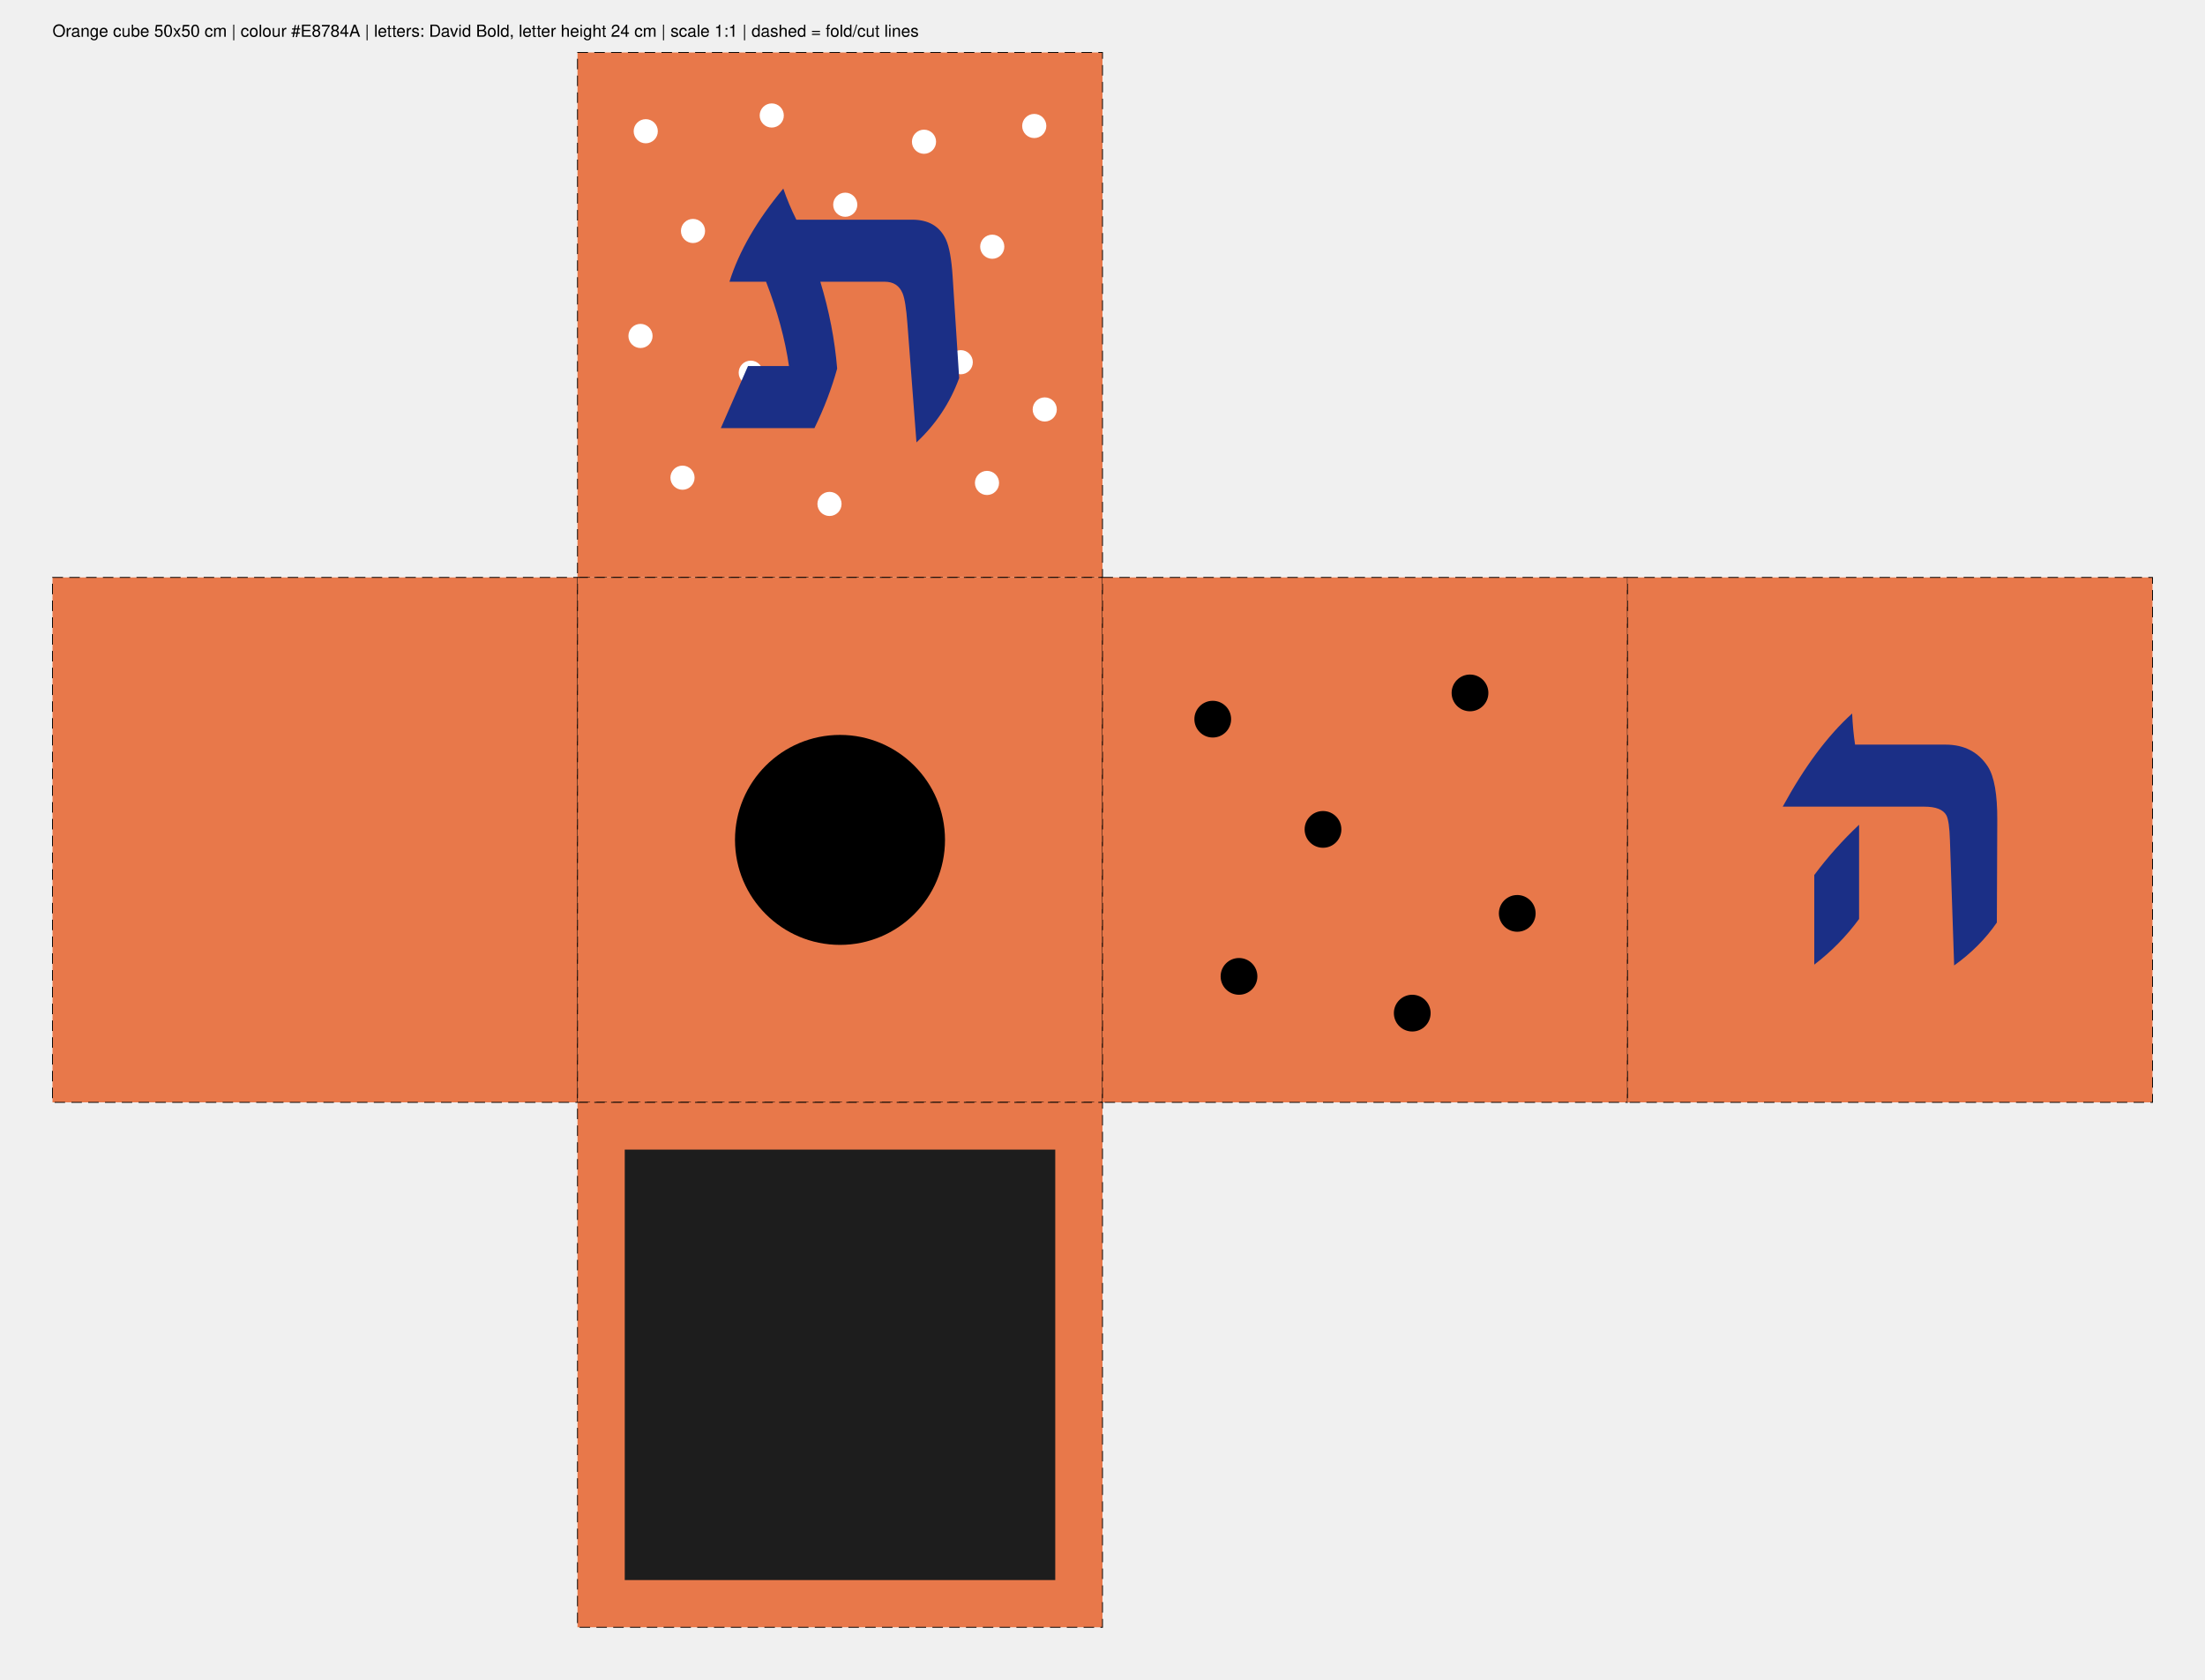
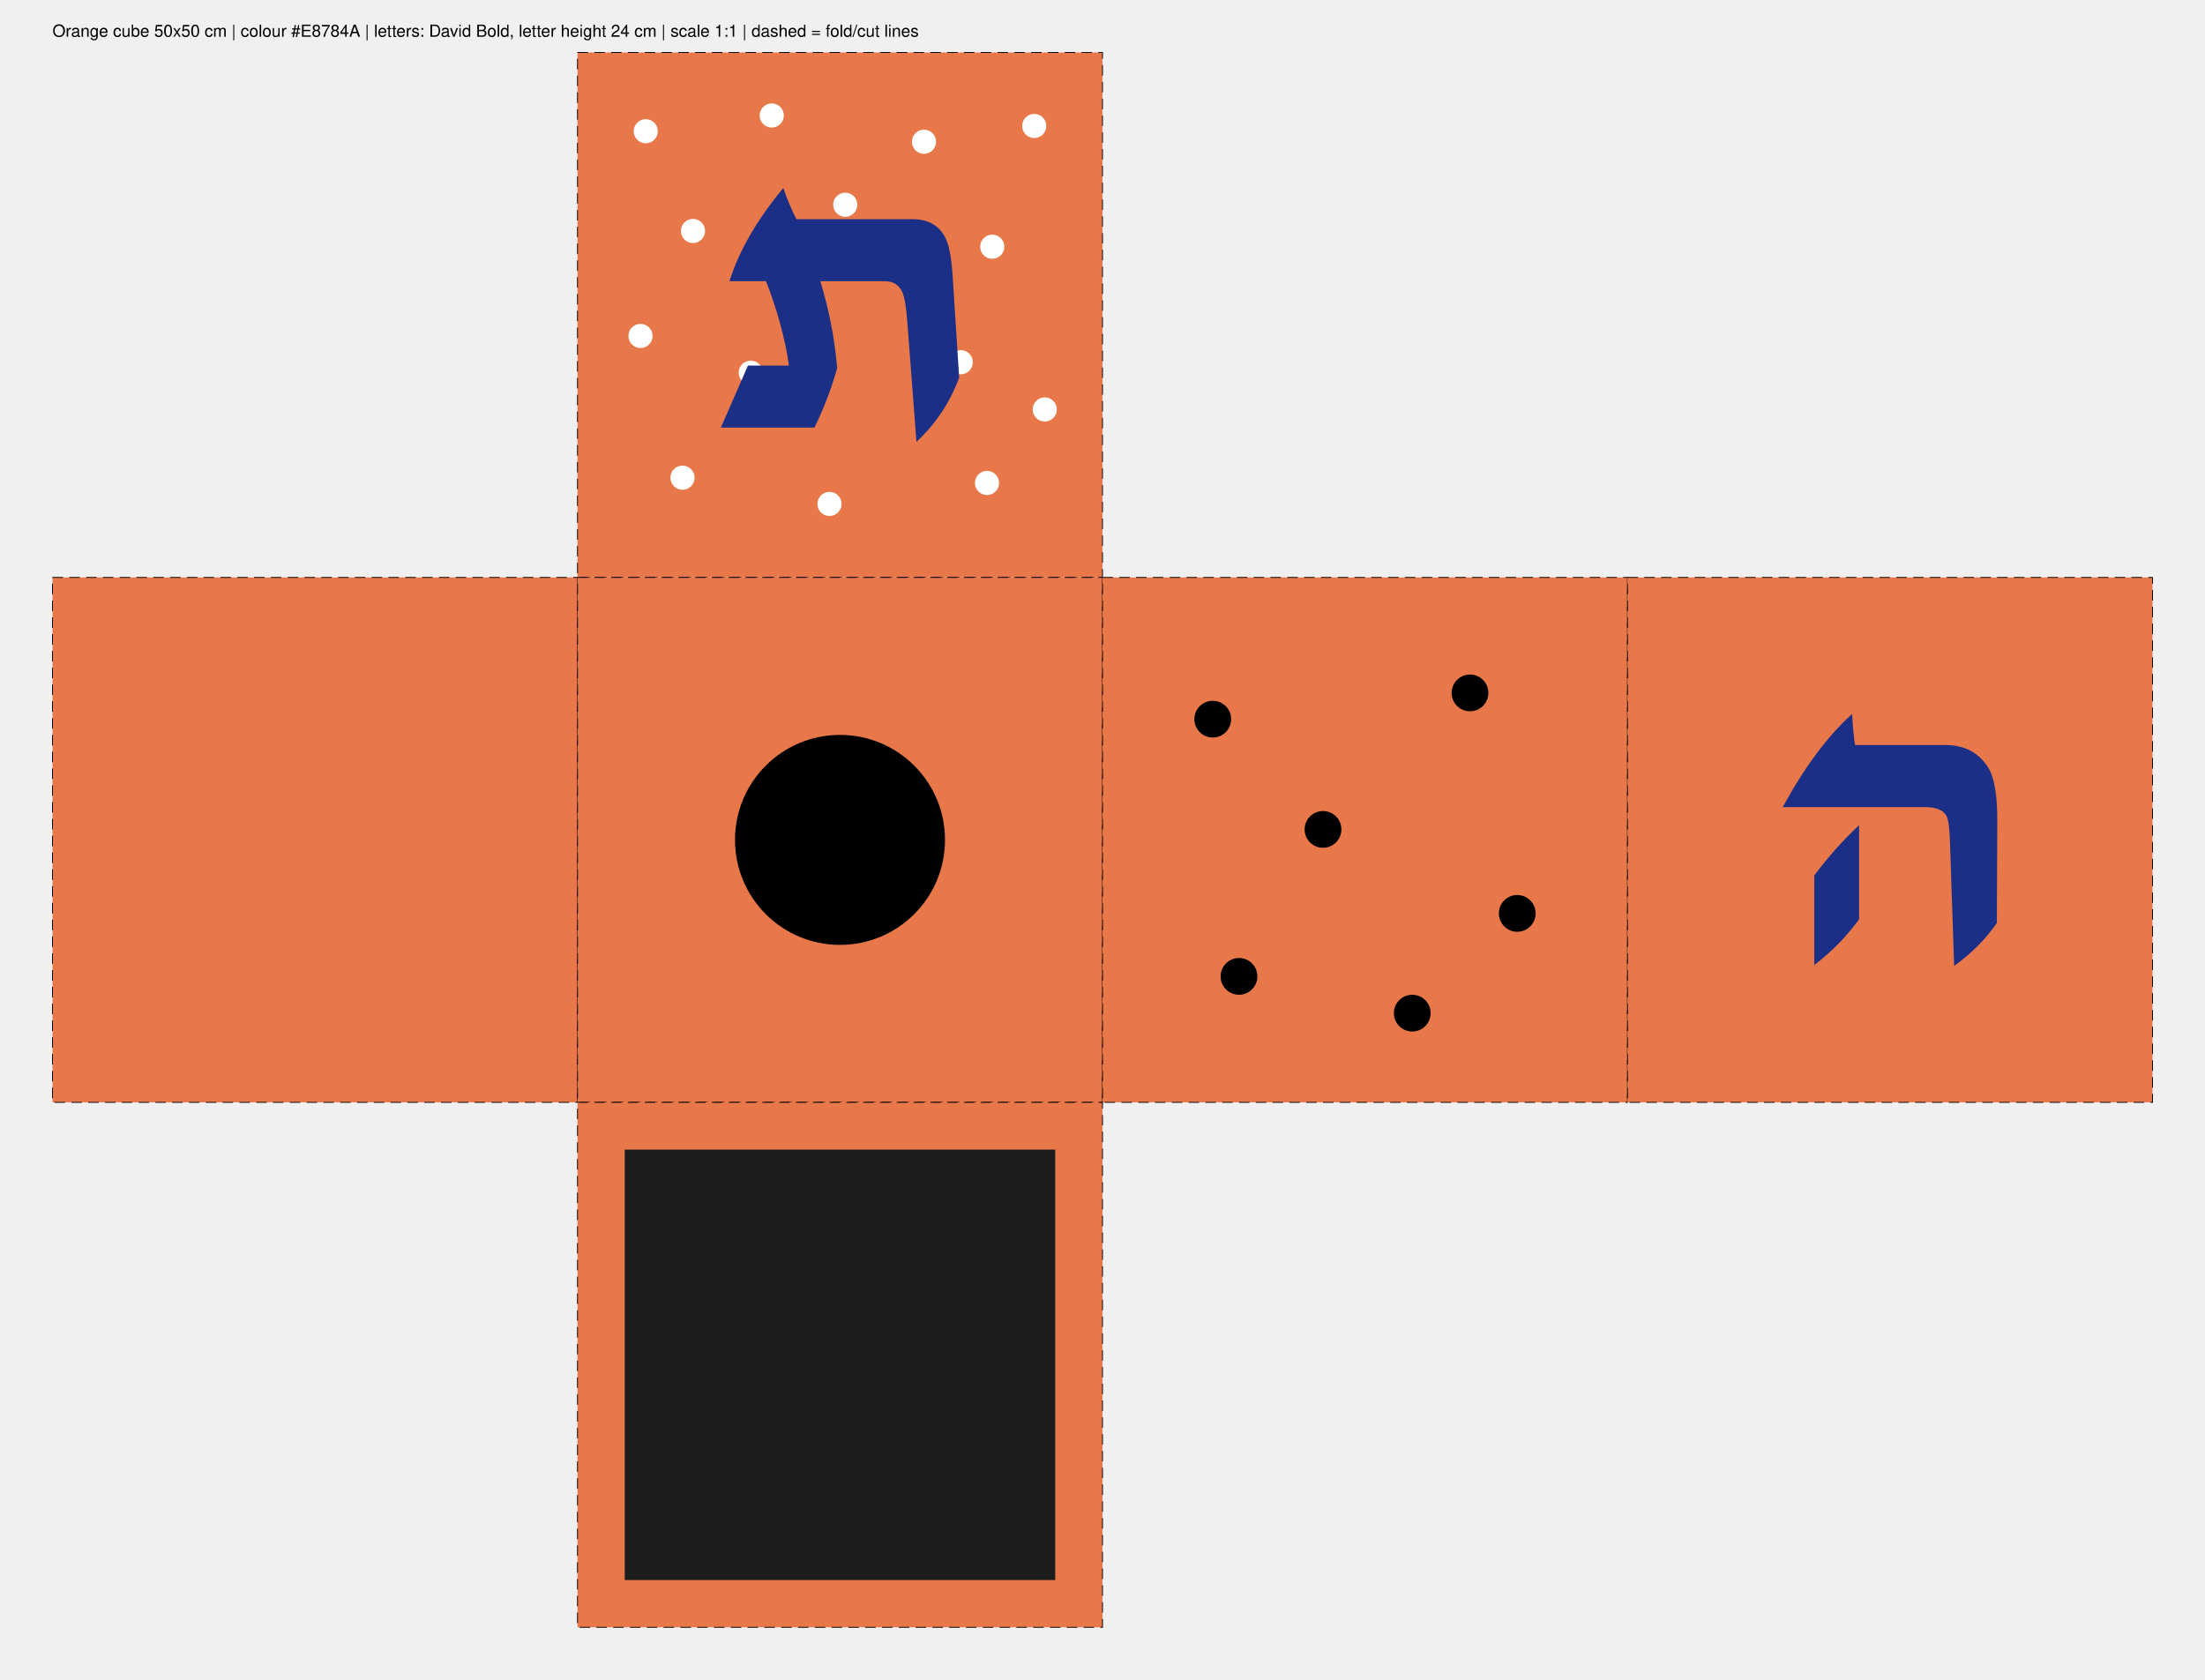
<svg xmlns="http://www.w3.org/2000/svg" width="210cm" height="160cm" viewBox="0 0 210 160">
  <rect x="55" y="5" width="50" height="50" fill="#e8784a" stroke="#000" stroke-width="0.08" stroke-dasharray="1 0.6" />
  <circle cx="61.50" cy="12.50" r="1.15" fill="#fff" />
  <circle cx="73.50" cy="11.00" r="1.15" fill="#fff" />
  <circle cx="88.00" cy="13.50" r="1.15" fill="#fff" />
  <circle cx="98.50" cy="12.00" r="1.15" fill="#fff" />
  <circle cx="66.00" cy="22.00" r="1.15" fill="#fff" />
  <circle cx="80.50" cy="19.50" r="1.15" fill="#fff" />
  <circle cx="94.50" cy="23.50" r="1.15" fill="#fff" />
  <circle cx="61.00" cy="32.00" r="1.15" fill="#fff" />
  <circle cx="71.50" cy="35.50" r="1.15" fill="#fff" />
  <circle cx="91.50" cy="34.50" r="1.15" fill="#fff" />
  <circle cx="99.50" cy="39.00" r="1.15" fill="#fff" />
  <circle cx="65.00" cy="45.50" r="1.15" fill="#fff" />
  <circle cx="79.00" cy="48.00" r="1.15" fill="#fff" />
  <circle cx="94.00" cy="46.00" r="1.15" fill="#fff" />
-   <path d="M1145 238Q1081 62 942 -68L899 496Q891 605 876 641Q853 696 791 696H485Q548 489 565 283Q525 139 457 0H12L141 295H336Q308 487 227 696H53Q121 913 309 1139Q334 1065 371 991H922Q1038 991 1082 897Q1106 845 1114 721Z" fill="#1b2f86" transform="translate(80.000 30.000) rotate(0) scale(0.020033 -0.020033) translate(-578.50 -538.00)" />
+   <path d="M1145 238Q1081 62 942 -68L899 496Q891 605 876 641Q853 696 791 696H485Q548 489 565 283Q525 139 457 0H12L141 295H336Q308 487 227 696H53Q121 913 309 1139Q334 1065 371 991H922Q1038 991 1082 897Q1106 845 1114 721Z" fill="#1b2f86" transform="translate(80.000 30.000) rotate(0) scale(0.020033 -0.020033) translate(-578.50 -535.50)" />
  <rect x="5" y="55" width="50" height="50" fill="#e8784a" stroke="#000" stroke-width="0.08" stroke-dasharray="1 0.6" />
  <rect x="55" y="55" width="50" height="50" fill="#e8784a" stroke="#000" stroke-width="0.08" stroke-dasharray="1 0.6" />
  <circle cx="80.0" cy="80.0" r="10.00" fill="#000" />
  <rect x="105" y="55" width="50" height="50" fill="#e8784a" stroke="#000" stroke-width="0.08" stroke-dasharray="1 0.6" />
  <circle cx="115.50" cy="68.50" r="1.75" fill="#000" />
  <circle cx="140.00" cy="66.00" r="1.75" fill="#000" />
  <circle cx="126.00" cy="79.00" r="1.75" fill="#000" />
  <circle cx="144.50" cy="87.00" r="1.75" fill="#000" />
  <circle cx="118.00" cy="93.00" r="1.75" fill="#000" />
  <circle cx="134.50" cy="96.50" r="1.75" fill="#000" />
  <rect x="155" y="55" width="50" height="50" fill="#e8784a" stroke="#000" stroke-width="0.08" stroke-dasharray="1 0.6" />
-   <path d="M1075 631 1073 145Q993 29 870 -59L850 535Q847 629 833 655Q810 696 729 696H55Q210 981 385 1139Q389 1056 399 991H829Q962 991 1030 887Q1076 816 1075 631ZM418 162Q327 38 205 -55V371Q301 500 418 610Z" fill="#1b2f86" transform="translate(180.000 80.000) rotate(0) scale(0.020033 -0.020033) translate(-565.01 -538.00)" />
+   <path d="M1075 631 1073 145Q993 29 870 -59L850 535Q847 629 833 655Q810 696 729 696H55Q210 981 385 1139Q389 1056 399 991H829Q962 991 1030 887Q1076 816 1075 631ZM418 162Q327 38 205 -55V371Q301 500 418 610Z" fill="#1b2f86" transform="translate(180.000 80.000) rotate(0) scale(0.020033 -0.020033) translate(-565.01 -540.00)" />
  <rect x="55" y="105" width="50" height="50" fill="#e8784a" stroke="#000" stroke-width="0.08" stroke-dasharray="1 0.6" />
  <rect x="59.50" y="109.50" width="41.00" height="41.00" fill="#1d1d1d" />
  <text x="5" y="3.5" font-size="1.6" font-family="Helvetica" fill="#000">Orange cube 50x50 cm | colour #E8784A | letters: David Bold, letter height 24 cm | scale 1:1 | dashed = fold/cut lines</text>
</svg>
